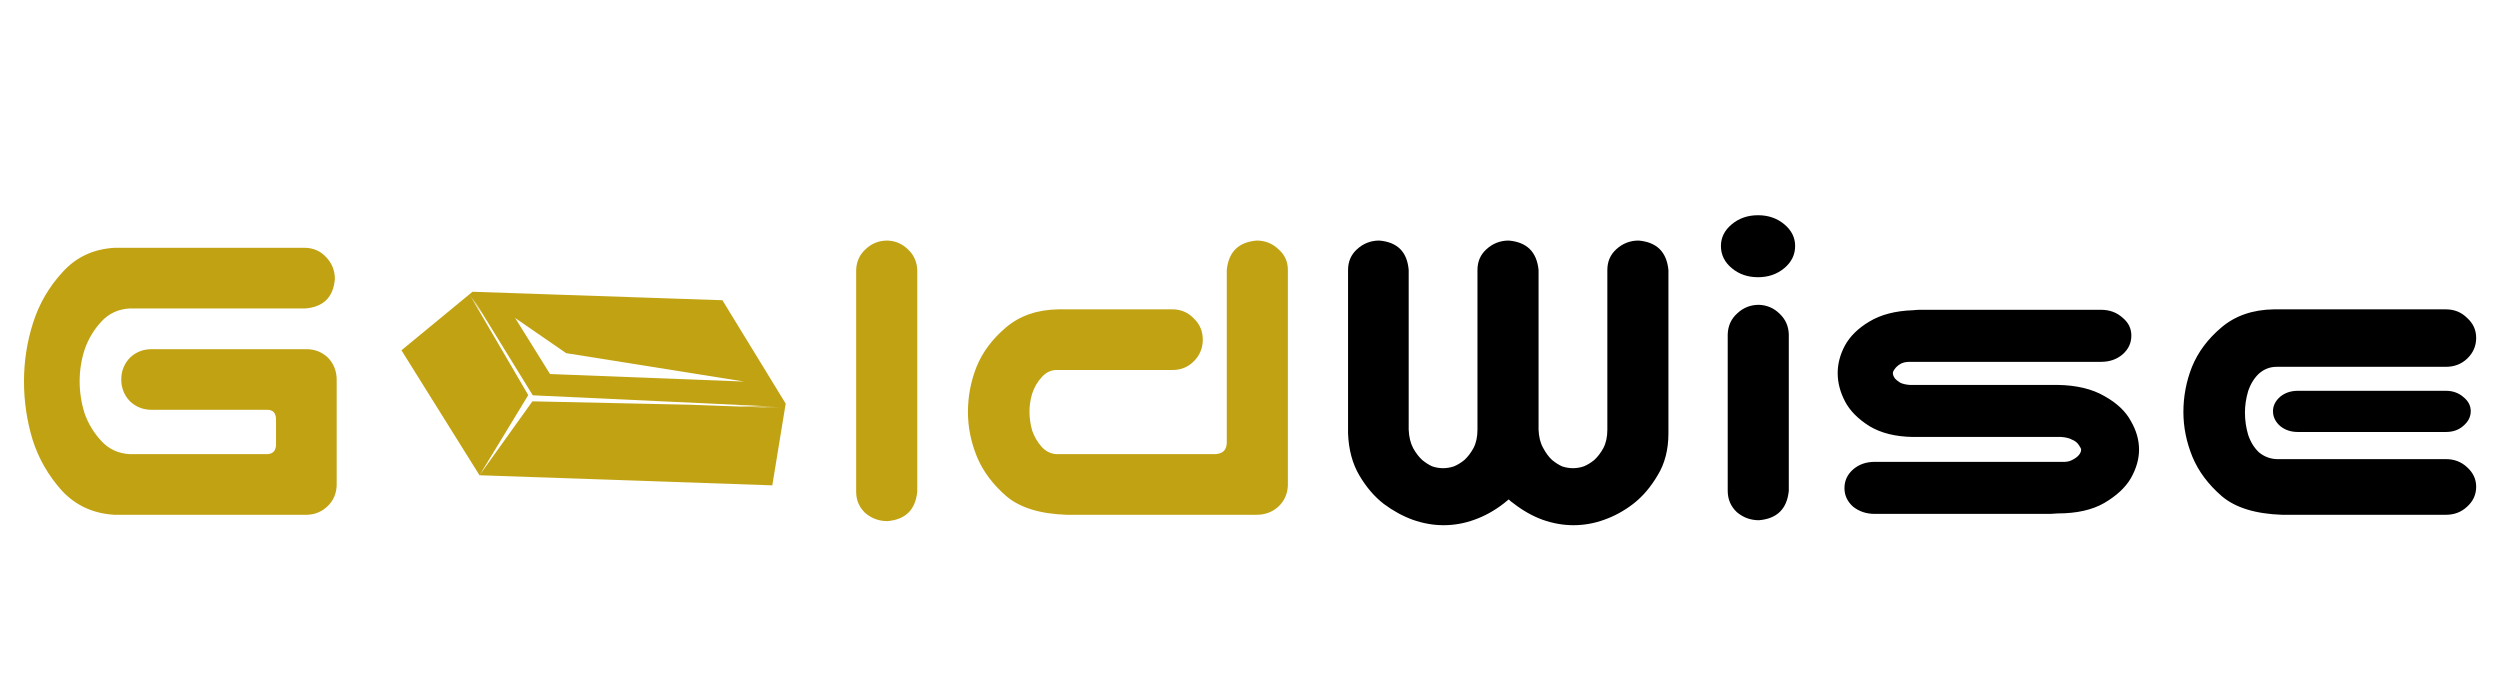
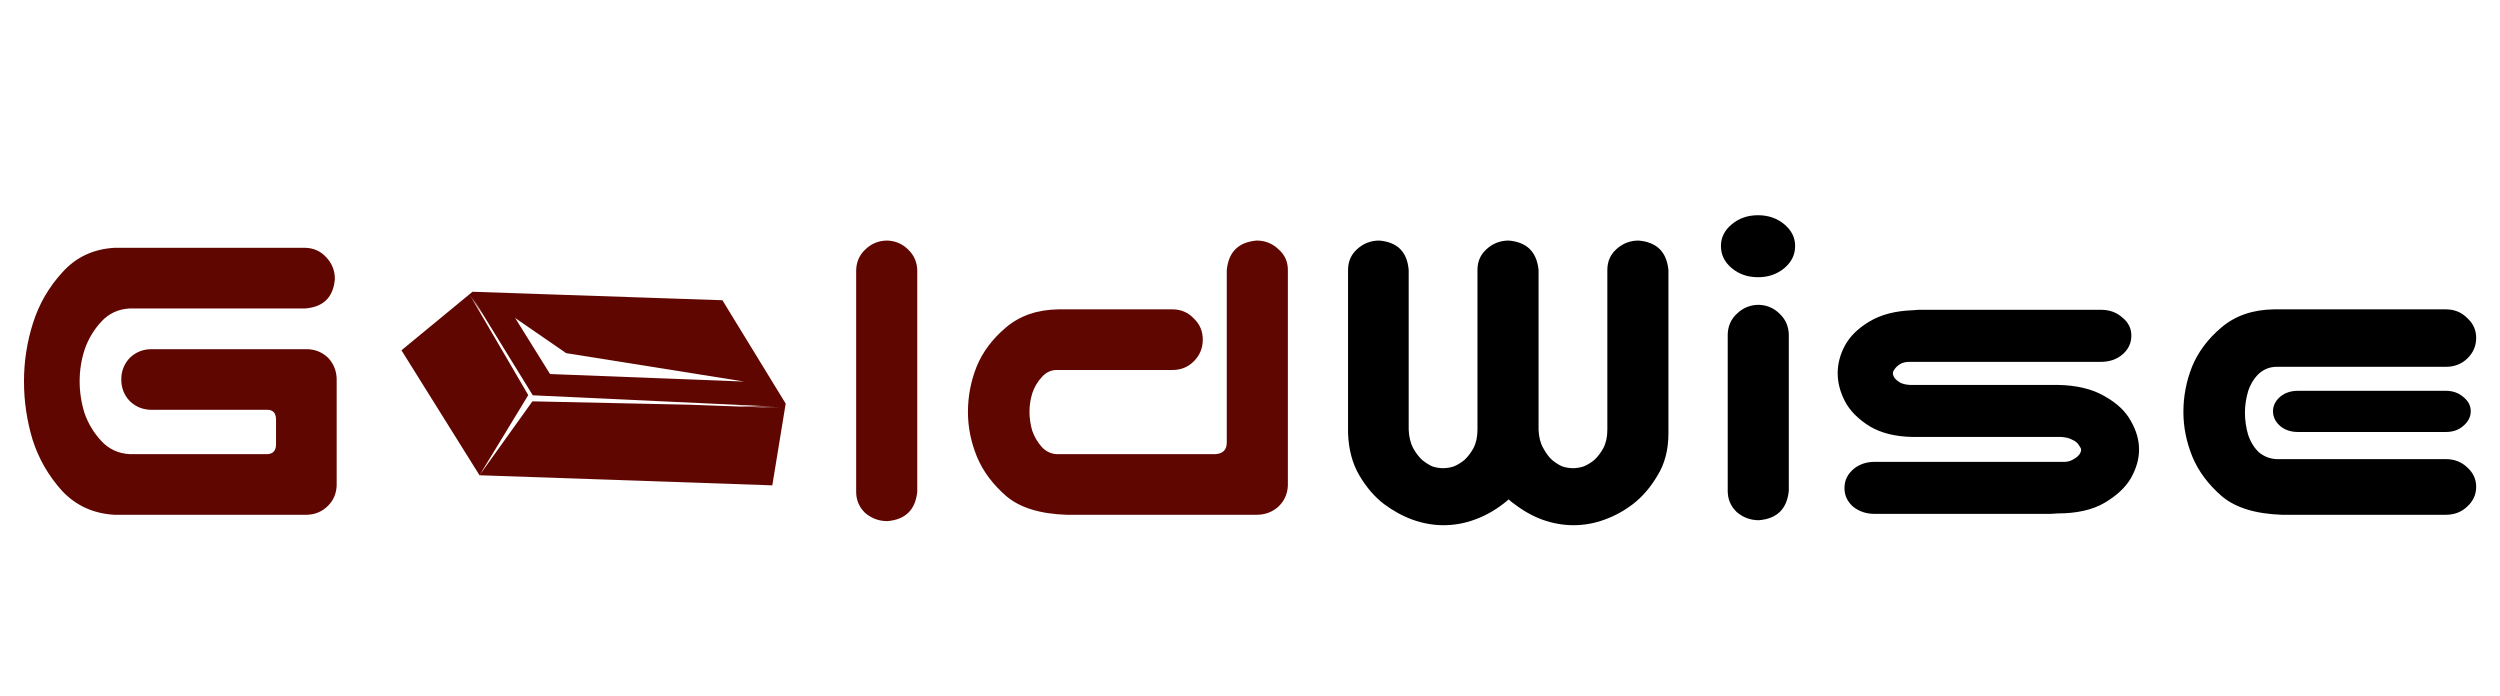
<svg xmlns="http://www.w3.org/2000/svg" width="223" height="62" viewBox="0 0 223 62" fill="none">
-   <path d="M10.212 22.104H27.246C28 22.131 28.619 22.414 29.103 22.952C29.614 23.49 29.87 24.136 29.87 24.889C29.735 26.504 28.861 27.378 27.246 27.513H11.585C10.562 27.567 9.714 27.957 9.042 28.684C8.369 29.41 7.871 30.244 7.548 31.186C7.252 32.101 7.104 33.043 7.104 34.012C7.104 34.98 7.252 35.936 7.548 36.878C7.871 37.792 8.369 38.613 9.042 39.34C9.714 40.066 10.562 40.457 11.585 40.51H23.855C24.34 40.483 24.596 40.214 24.622 39.703V37.362C24.596 36.824 24.34 36.555 23.855 36.555H13.522C12.769 36.555 12.123 36.299 11.585 35.788C11.073 35.25 10.818 34.604 10.818 33.85C10.818 33.097 11.073 32.451 11.585 31.913C12.123 31.401 12.769 31.146 13.522 31.146H27.327C28.08 31.146 28.726 31.401 29.264 31.913C29.749 32.424 30.004 33.043 30.031 33.77V33.85V43.296C30.004 44.022 29.749 44.628 29.264 45.112C28.753 45.623 28.134 45.892 27.408 45.919H10.212C8.329 45.812 6.768 45.099 5.53 43.78C4.319 42.434 3.444 40.914 2.906 39.219C2.395 37.523 2.139 35.788 2.139 34.012C2.139 32.236 2.408 30.5 2.947 28.805C3.485 27.109 4.359 25.602 5.57 24.284C6.781 22.938 8.329 22.212 10.212 22.104ZM79.155 21.458C79.882 21.485 80.5 21.754 81.012 22.266C81.523 22.75 81.792 23.355 81.819 24.082V43.861C81.657 45.475 80.769 46.35 79.155 46.484C78.401 46.484 77.742 46.242 77.177 45.758C76.639 45.246 76.37 44.614 76.37 43.861V24.082C76.397 23.329 76.679 22.71 77.217 22.225C77.756 21.714 78.401 21.458 79.155 21.458ZM109.428 24.082C109.59 22.467 110.478 21.593 112.092 21.458C112.846 21.458 113.492 21.714 114.03 22.225C114.595 22.71 114.878 23.329 114.878 24.082V43.296C114.851 44.049 114.568 44.681 114.03 45.193C113.492 45.677 112.846 45.919 112.092 45.919H95.139C92.771 45.839 90.982 45.287 89.771 44.264C88.56 43.215 87.685 42.044 87.147 40.753C86.609 39.434 86.34 38.102 86.34 36.757C86.34 35.357 86.596 34.012 87.107 32.72C87.645 31.401 88.519 30.231 89.731 29.208C90.968 28.159 92.529 27.621 94.413 27.594H104.585C105.338 27.594 105.97 27.863 106.482 28.401C107.02 28.912 107.289 29.545 107.289 30.298C107.289 31.052 107.02 31.698 106.482 32.236C105.97 32.747 105.338 33.003 104.585 33.003H94.251C93.74 33.003 93.296 33.218 92.919 33.648C92.543 34.052 92.26 34.536 92.072 35.102C91.91 35.64 91.829 36.178 91.829 36.716C91.829 37.281 91.91 37.846 92.072 38.411C92.26 38.95 92.543 39.434 92.919 39.865C93.296 40.268 93.74 40.483 94.251 40.51H108.379C109.079 40.483 109.428 40.134 109.428 39.461V24.082Z" fill="#C1A213" />
+   <path d="M10.212 22.104H27.246C28 22.131 28.619 22.414 29.103 22.952C29.614 23.49 29.87 24.136 29.87 24.889C29.735 26.504 28.861 27.378 27.246 27.513H11.585C10.562 27.567 9.714 27.957 9.042 28.684C8.369 29.41 7.871 30.244 7.548 31.186C7.252 32.101 7.104 33.043 7.104 34.012C7.104 34.98 7.252 35.936 7.548 36.878C7.871 37.792 8.369 38.613 9.042 39.34C9.714 40.066 10.562 40.457 11.585 40.51H23.855C24.34 40.483 24.596 40.214 24.622 39.703V37.362C24.596 36.824 24.34 36.555 23.855 36.555H13.522C12.769 36.555 12.123 36.299 11.585 35.788C11.073 35.25 10.818 34.604 10.818 33.85C10.818 33.097 11.073 32.451 11.585 31.913C12.123 31.401 12.769 31.146 13.522 31.146H27.327C28.08 31.146 28.726 31.401 29.264 31.913C29.749 32.424 30.004 33.043 30.031 33.77V33.85V43.296C30.004 44.022 29.749 44.628 29.264 45.112C28.753 45.623 28.134 45.892 27.408 45.919H10.212C8.329 45.812 6.768 45.099 5.53 43.78C4.319 42.434 3.444 40.914 2.906 39.219C2.395 37.523 2.139 35.788 2.139 34.012C2.139 32.236 2.408 30.5 2.947 28.805C3.485 27.109 4.359 25.602 5.57 24.284C6.781 22.938 8.329 22.212 10.212 22.104ZM79.155 21.458C79.882 21.485 80.5 21.754 81.012 22.266C81.523 22.75 81.792 23.355 81.819 24.082V43.861C81.657 45.475 80.769 46.35 79.155 46.484C78.401 46.484 77.742 46.242 77.177 45.758C76.639 45.246 76.37 44.614 76.37 43.861V24.082C76.397 23.329 76.679 22.71 77.217 22.225C77.756 21.714 78.401 21.458 79.155 21.458ZM109.428 24.082C109.59 22.467 110.478 21.593 112.092 21.458C112.846 21.458 113.492 21.714 114.03 22.225C114.595 22.71 114.878 23.329 114.878 24.082V43.296C114.851 44.049 114.568 44.681 114.03 45.193C113.492 45.677 112.846 45.919 112.092 45.919H95.139C92.771 45.839 90.982 45.287 89.771 44.264C88.56 43.215 87.685 42.044 87.147 40.753C86.609 39.434 86.34 38.102 86.34 36.757C86.34 35.357 86.596 34.012 87.107 32.72C87.645 31.401 88.519 30.231 89.731 29.208C90.968 28.159 92.529 27.621 94.413 27.594H104.585C105.338 27.594 105.97 27.863 106.482 28.401C107.02 28.912 107.289 29.545 107.289 30.298C107.289 31.052 107.02 31.698 106.482 32.236C105.97 32.747 105.338 33.003 104.585 33.003H94.251C93.74 33.003 93.296 33.218 92.919 33.648C92.543 34.052 92.26 34.536 92.072 35.102C91.91 35.64 91.829 36.178 91.829 36.716C91.829 37.281 91.91 37.846 92.072 38.411C92.26 38.95 92.543 39.434 92.919 39.865C93.296 40.268 93.74 40.483 94.251 40.51H108.379C109.079 40.483 109.428 40.134 109.428 39.461V24.082Z" fill="#600601" />
  <path d="M128.763 46.848C127.848 46.848 126.933 46.686 126.018 46.363C125.13 46.04 124.269 45.569 123.435 44.95C122.601 44.305 121.874 43.457 121.255 42.408C120.636 41.358 120.3 40.107 120.246 38.654V24.082C120.246 23.329 120.515 22.71 121.053 22.225C121.618 21.714 122.278 21.458 123.031 21.458C124.646 21.593 125.52 22.467 125.655 24.082V38.331C125.682 38.977 125.816 39.528 126.059 39.986C126.301 40.416 126.57 40.766 126.866 41.035C127.162 41.277 127.458 41.466 127.754 41.6C128.077 41.708 128.4 41.762 128.723 41.762C129.046 41.762 129.368 41.708 129.691 41.6C130.014 41.466 130.324 41.277 130.62 41.035C130.916 40.766 131.185 40.416 131.427 39.986C131.669 39.528 131.79 38.977 131.79 38.331V24.082C131.79 23.329 132.059 22.71 132.598 22.225C133.163 21.714 133.822 21.458 134.576 21.458C136.19 21.593 137.078 22.467 137.24 24.082V38.331C137.266 38.977 137.401 39.515 137.643 39.945C137.885 40.403 138.155 40.766 138.451 41.035C138.747 41.277 139.043 41.466 139.339 41.6C139.661 41.708 139.984 41.762 140.307 41.762C140.63 41.762 140.953 41.708 141.276 41.6C141.599 41.466 141.908 41.277 142.204 41.035C142.5 40.766 142.77 40.416 143.012 39.986C143.254 39.528 143.375 38.977 143.375 38.331V24.082C143.375 23.329 143.644 22.71 144.182 22.225C144.747 21.714 145.407 21.458 146.16 21.458C147.775 21.593 148.663 22.467 148.824 24.082V38.654C148.824 40.107 148.501 41.358 147.855 42.408C147.237 43.457 146.51 44.305 145.676 44.95C144.868 45.569 144.007 46.04 143.092 46.363C142.204 46.686 141.289 46.848 140.348 46.848C139.433 46.848 138.518 46.686 137.603 46.363C136.715 46.04 135.854 45.556 135.02 44.91C134.858 44.803 134.71 44.681 134.576 44.547C134.414 44.681 134.266 44.803 134.132 44.91C133.297 45.556 132.423 46.04 131.508 46.363C130.62 46.686 129.705 46.848 128.763 46.848ZM156.897 27.19C157.624 27.217 158.243 27.486 158.754 27.997C159.265 28.482 159.534 29.087 159.561 29.814V43.78C159.4 45.395 158.512 46.269 156.897 46.404C156.144 46.404 155.484 46.161 154.919 45.677C154.381 45.166 154.112 44.533 154.112 43.78V29.814C154.139 29.06 154.421 28.441 154.96 27.957C155.498 27.446 156.144 27.19 156.897 27.19ZM153.507 21.943C153.507 21.189 153.829 20.543 154.475 20.005C155.121 19.467 155.901 19.198 156.816 19.198C157.731 19.198 158.512 19.467 159.158 20.005C159.803 20.543 160.126 21.189 160.126 21.943C160.126 22.723 159.803 23.382 159.158 23.921C158.512 24.459 157.731 24.728 156.816 24.728C155.901 24.728 155.121 24.459 154.475 23.921C153.829 23.382 153.507 22.723 153.507 21.943ZM190.117 29.935C190.117 30.608 189.848 31.173 189.31 31.63C188.799 32.061 188.166 32.276 187.413 32.276H170.339C169.989 32.276 169.706 32.343 169.491 32.478C169.276 32.612 169.114 32.76 169.007 32.922C168.899 33.056 168.845 33.178 168.845 33.285C168.845 33.42 168.899 33.568 169.007 33.729C169.114 33.864 169.276 33.998 169.491 34.133C169.706 34.24 169.989 34.308 170.339 34.335H183.538C185.233 34.361 186.632 34.698 187.736 35.344C188.839 35.963 189.619 36.703 190.077 37.564C190.561 38.398 190.803 39.246 190.803 40.107C190.803 40.941 190.561 41.789 190.077 42.65C189.592 43.484 188.799 44.224 187.695 44.87C186.619 45.489 185.233 45.798 183.538 45.798C183.242 45.825 183.026 45.839 182.892 45.839H167.23C166.477 45.839 165.831 45.623 165.293 45.193C164.782 44.735 164.526 44.184 164.526 43.538C164.526 42.865 164.795 42.3 165.333 41.842C165.845 41.412 166.477 41.197 167.23 41.197H183.861C184.264 41.224 184.587 41.17 184.829 41.035C185.099 40.901 185.3 40.753 185.435 40.591C185.569 40.43 185.637 40.268 185.637 40.107C185.637 40.026 185.569 39.892 185.435 39.703C185.3 39.488 185.099 39.326 184.829 39.219C184.587 39.084 184.264 39.004 183.861 38.977H170.621C169.06 38.95 167.769 38.627 166.746 38.008C165.724 37.362 164.997 36.622 164.566 35.788C164.136 34.954 163.921 34.119 163.921 33.285C163.921 32.451 164.136 31.63 164.566 30.823C165.024 29.989 165.75 29.276 166.746 28.684C167.769 28.065 169.06 27.728 170.621 27.674C170.89 27.648 171.092 27.634 171.227 27.634H187.413C188.166 27.634 188.799 27.863 189.31 28.32C189.848 28.751 190.117 29.289 190.117 29.935ZM203.559 45.919C201.191 45.839 199.401 45.287 198.19 44.264C196.979 43.215 196.105 42.044 195.566 40.753C195.028 39.434 194.759 38.102 194.759 36.757C194.759 35.357 195.015 34.012 195.526 32.72C196.064 31.401 196.939 30.231 198.15 29.208C199.388 28.159 200.948 27.621 202.832 27.594H218.171C218.924 27.594 219.556 27.849 220.068 28.361C220.606 28.845 220.875 29.437 220.875 30.137C220.875 30.863 220.606 31.482 220.068 31.994C219.556 32.478 218.924 32.72 218.171 32.72H203.074C202.482 32.72 201.957 32.922 201.5 33.325C201.069 33.729 200.747 34.254 200.531 34.9C200.343 35.546 200.249 36.178 200.249 36.797C200.249 37.47 200.343 38.129 200.531 38.775C200.747 39.421 201.069 39.945 201.5 40.349C201.957 40.726 202.482 40.928 203.074 40.954H218.171C218.924 40.954 219.556 41.197 220.068 41.681C220.606 42.165 220.875 42.744 220.875 43.417C220.875 44.116 220.606 44.708 220.068 45.193C219.556 45.677 218.924 45.919 218.171 45.919H203.559ZM220.391 36.676C220.391 37.187 220.162 37.631 219.704 38.008C219.301 38.358 218.789 38.533 218.171 38.533H204.971C204.352 38.533 203.828 38.358 203.397 38.008C202.967 37.631 202.751 37.187 202.751 36.676C202.751 36.191 202.967 35.761 203.397 35.384C203.828 35.034 204.352 34.859 204.971 34.859H218.171C218.789 34.859 219.314 35.048 219.745 35.425C220.175 35.774 220.391 36.191 220.391 36.676Z" fill="black" />
-   <path d="M47.525 35.263L47.524 35.261L47.521 35.255L47.525 35.263ZM68.89 43.296L70.083 36.002L64.439 26.781L42.147 26.025L35.809 31.246L42.772 42.394L47.12 35.243L41.88 26.266L42.346 27.008L42.09 26.567L43.037 28.081L42.214 26.638L47.524 35.261L69.099 36.266L65.596 36.191L69.629 36.398L61.581 36.103L47.491 35.799L42.771 42.393L68.89 43.293L68.89 43.296ZM49.064 33.364L45.95 28.364L50.5 31.5L66.382 34.035L49.064 33.364Z" fill="#C1A213" />
+   <path d="M47.525 35.263L47.524 35.261L47.521 35.255L47.525 35.263ZM68.89 43.296L70.083 36.002L64.439 26.781L42.147 26.025L35.809 31.246L42.772 42.394L47.12 35.243L41.88 26.266L42.346 27.008L42.09 26.567L43.037 28.081L42.214 26.638L47.524 35.261L69.099 36.266L65.596 36.191L69.629 36.398L61.581 36.103L47.491 35.799L42.771 42.393L68.89 43.293L68.89 43.296ZM49.064 33.364L45.95 28.364L50.5 31.5L66.382 34.035L49.064 33.364Z" fill="#600601" />
</svg>
